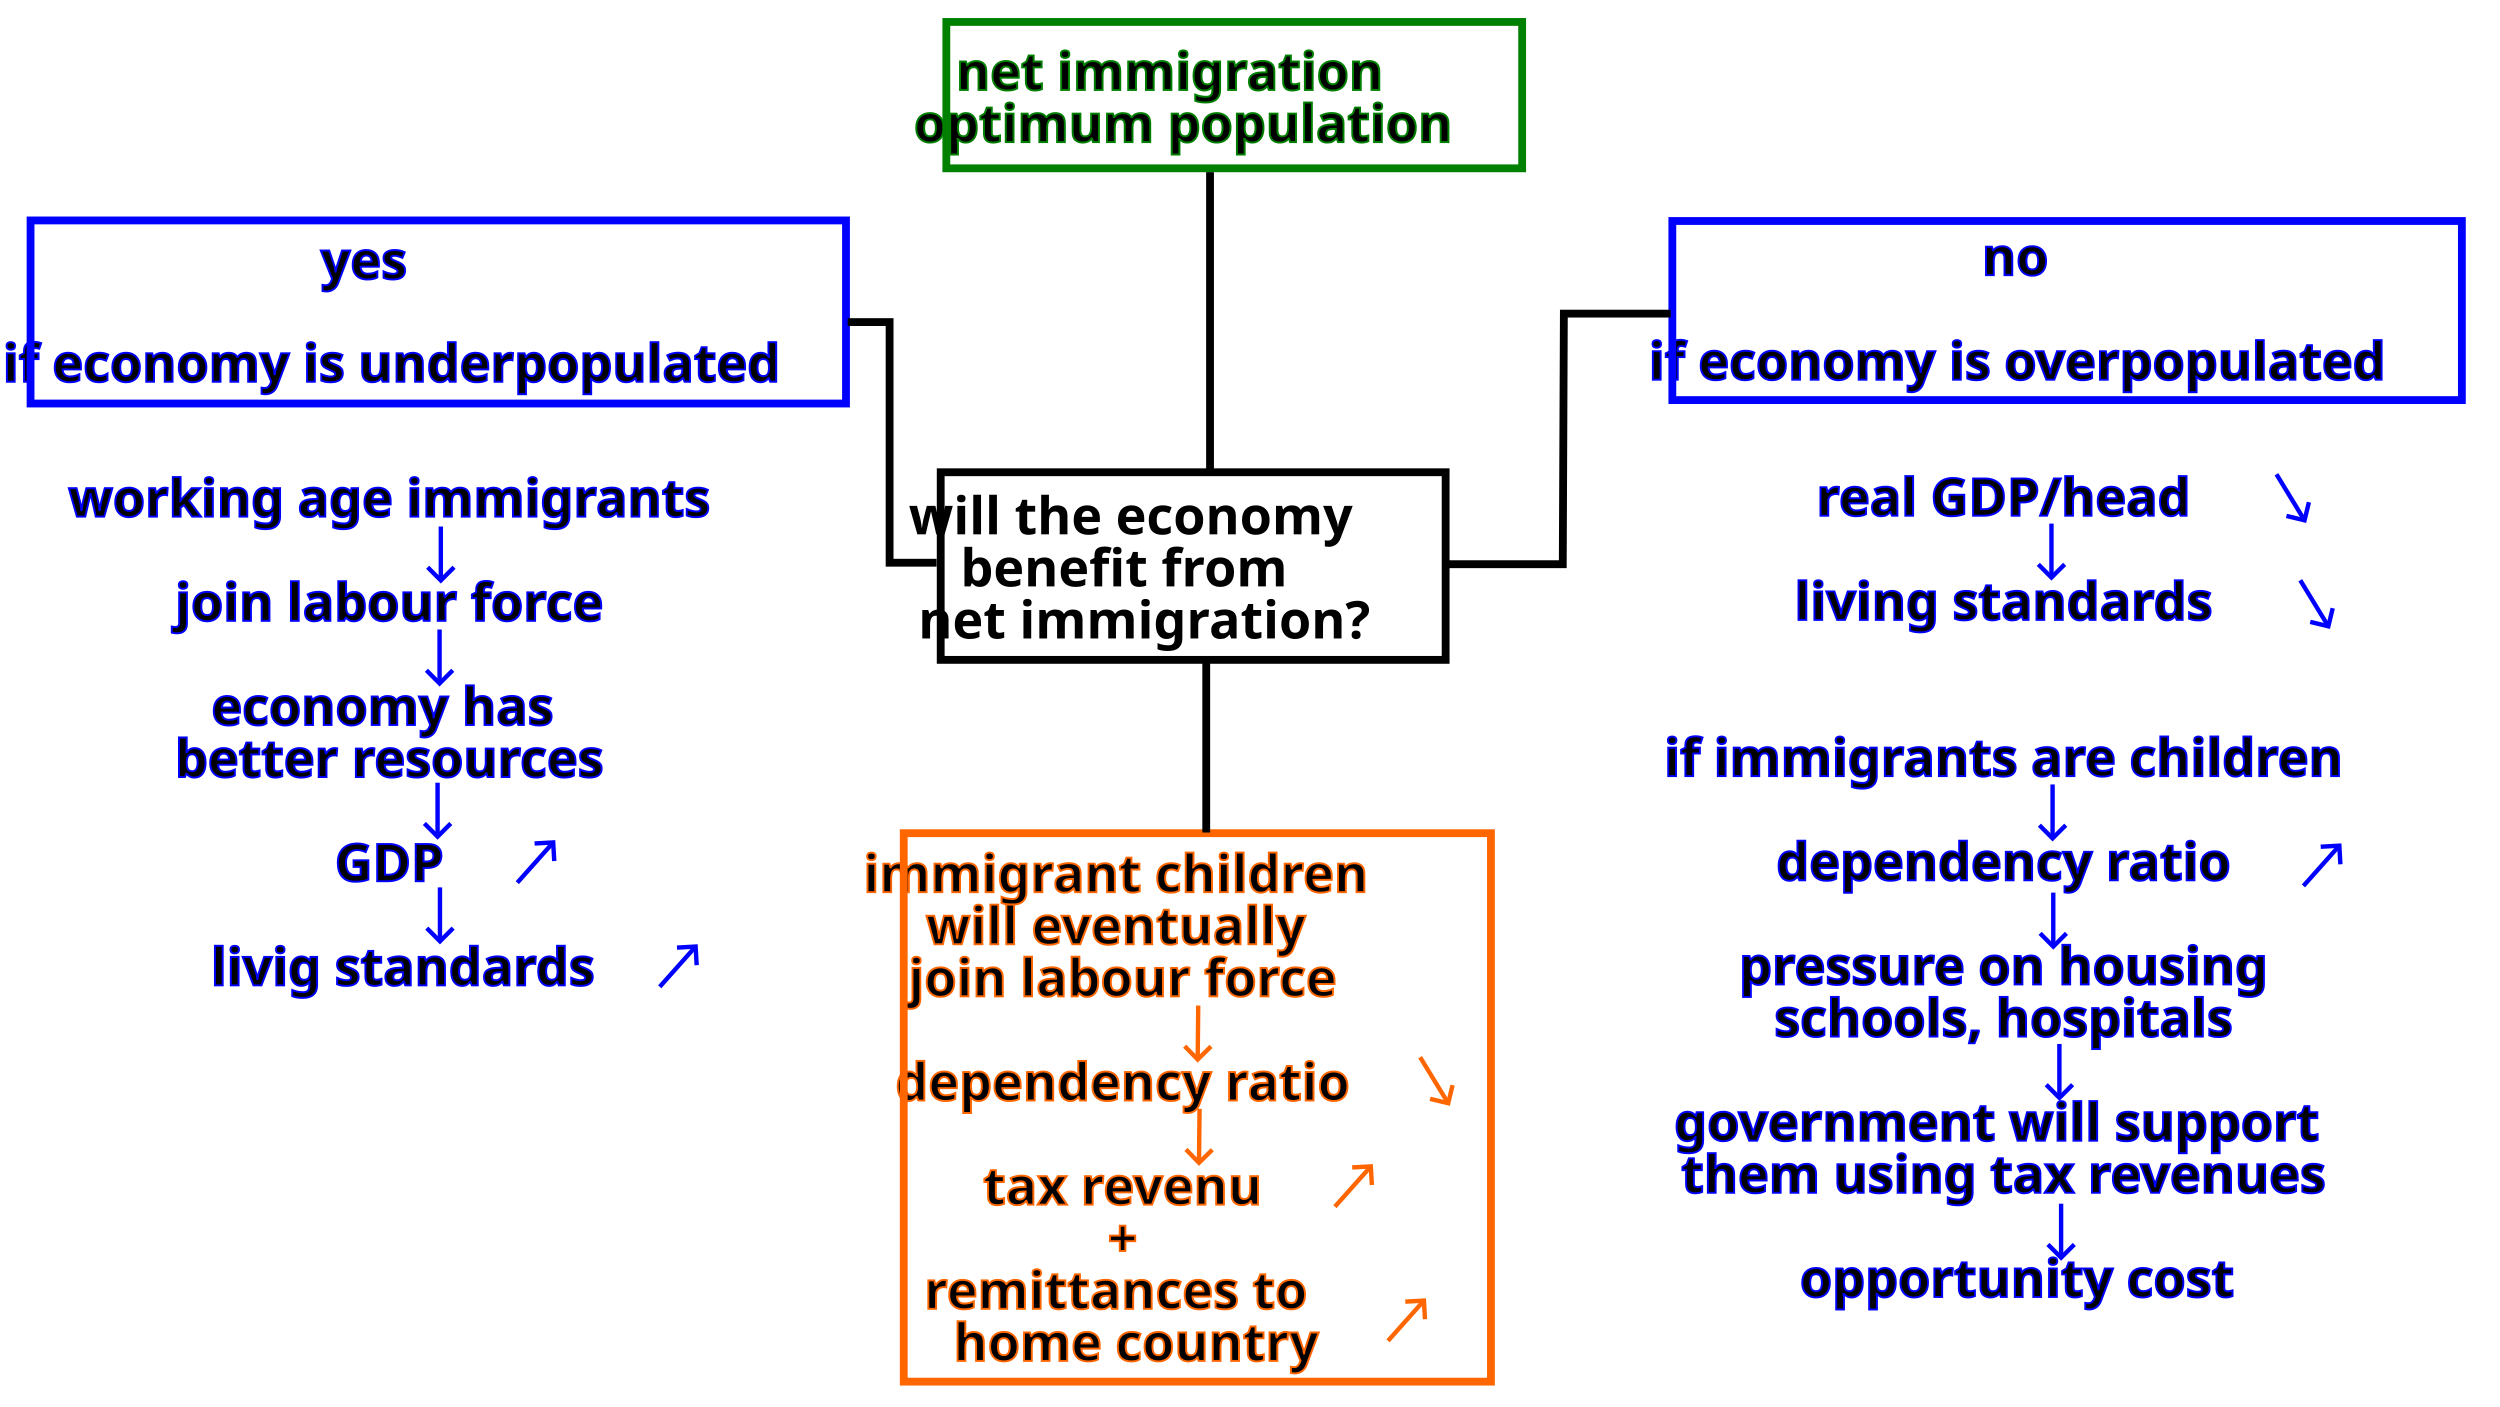
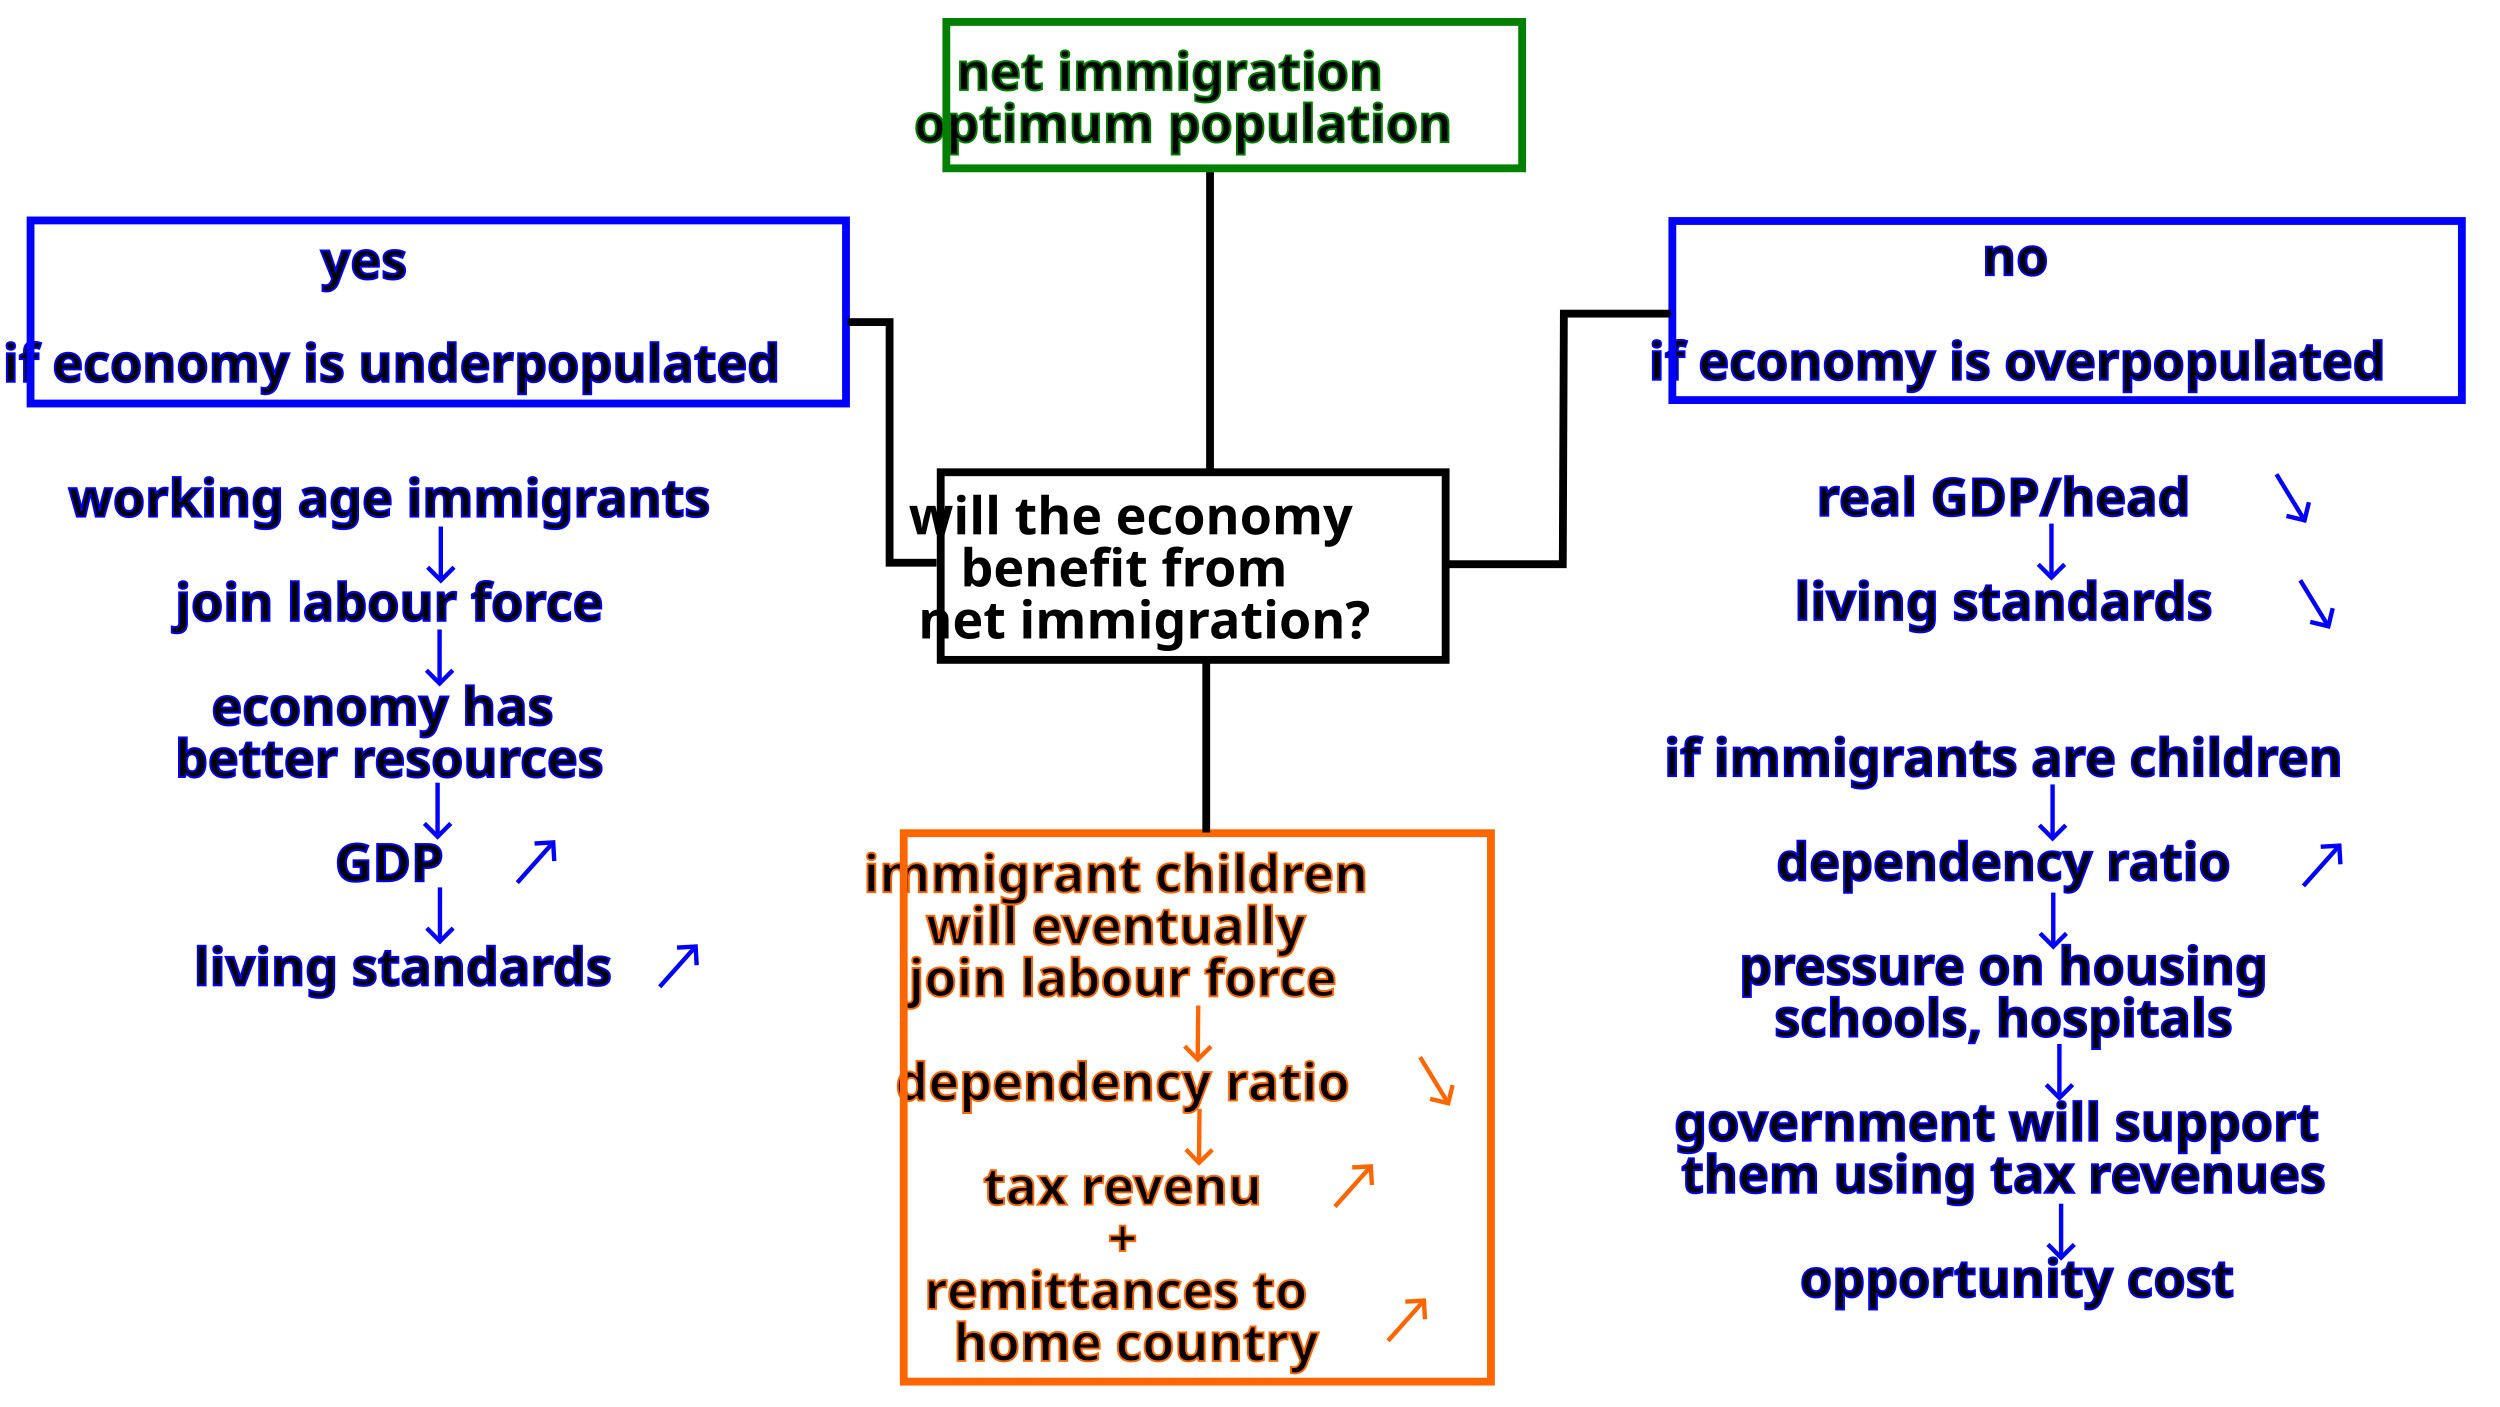
<svg xmlns="http://www.w3.org/2000/svg" width="1280" height="720" viewBox="0 0 1280 720" version="1.1" id="svg5">
  <defs id="defs2">
    <marker style="overflow:visible" id="ArrowWide" refX="0" refY="0" orient="auto-start-reverse" markerWidth="1" markerHeight="1" viewBox="0 0 1 1" preserveAspectRatio="xMidYMid">
      <path style="fill:none;stroke:context-stroke;stroke-width:1;stroke-linecap:butt" d="M 3,-3 0,0 3,3" transform="rotate(180,0.125,0)" id="path1" />
    </marker>
    <marker style="overflow:visible" id="ArrowWide-7" refX="0" refY="0" orient="auto-start-reverse" markerWidth="1" markerHeight="1" viewBox="0 0 1 1" preserveAspectRatio="xMidYMid">
      <path style="fill:none;stroke:context-stroke;stroke-width:1;stroke-linecap:butt" d="M 3,-3 0,0 3,3" transform="rotate(180,0.125,0)" id="path1-9" />
    </marker>
    <marker style="overflow:visible" id="ArrowWide-7-0" refX="0" refY="0" orient="auto-start-reverse" markerWidth="1" markerHeight="1" viewBox="0 0 1 1" preserveAspectRatio="xMidYMid">
      <path style="fill:none;stroke:context-stroke;stroke-width:1;stroke-linecap:butt" d="M 3,-3 0,0 3,3" transform="rotate(180,0.125,0)" id="path1-9-2" />
    </marker>
    <marker style="overflow:visible" id="ArrowWide-7-0-7" refX="0" refY="0" orient="auto-start-reverse" markerWidth="1" markerHeight="1" viewBox="0 0 1 1" preserveAspectRatio="xMidYMid">
      <path style="fill:none;stroke:context-stroke;stroke-width:1;stroke-linecap:butt" d="M 3,-3 0,0 3,3" transform="rotate(180,0.125,0)" id="path1-9-2-5" />
    </marker>
    <marker style="overflow:visible" id="ArrowWide-7-0-7-2" refX="0" refY="0" orient="auto-start-reverse" markerWidth="1" markerHeight="1" viewBox="0 0 1 1" preserveAspectRatio="xMidYMid">
      <path style="fill:none;stroke:context-stroke;stroke-width:1;stroke-linecap:butt" d="M 3,-3 0,0 3,3" transform="rotate(180,0.125,0)" id="path1-9-2-5-2" />
    </marker>
    <marker style="overflow:visible" id="ArrowWide-7-0-7-2-9" refX="0" refY="0" orient="auto-start-reverse" markerWidth="1" markerHeight="1" viewBox="0 0 1 1" preserveAspectRatio="xMidYMid">
      <path style="fill:none;stroke:context-stroke;stroke-width:1;stroke-linecap:butt" d="M 3,-3 0,0 3,3" transform="rotate(180,0.125,0)" id="path1-9-2-5-2-7" />
    </marker>
    <marker style="overflow:visible" id="ArrowWide-7-0-7-2-9-6" refX="0" refY="0" orient="auto-start-reverse" markerWidth="1" markerHeight="1" viewBox="0 0 1 1" preserveAspectRatio="xMidYMid">
      <path style="fill:none;stroke:context-stroke;stroke-width:1;stroke-linecap:butt" d="M 3,-3 0,0 3,3" transform="rotate(180,0.125,0)" id="path1-9-2-5-2-7-1" />
    </marker>
    <marker style="overflow:visible" id="ArrowWide-7-0-7-2-9-6-9" refX="0" refY="0" orient="auto-start-reverse" markerWidth="1" markerHeight="1" viewBox="0 0 1 1" preserveAspectRatio="xMidYMid">
      <path style="fill:none;stroke:context-stroke;stroke-width:1;stroke-linecap:butt" d="M 3,-3 0,0 3,3" transform="rotate(180,0.125,0)" id="path1-9-2-5-2-7-1-3" />
    </marker>
    <marker style="overflow:visible" id="ArrowWide-7-0-7-2-9-6-9-9" refX="0" refY="0" orient="auto-start-reverse" markerWidth="1" markerHeight="1" viewBox="0 0 1 1" preserveAspectRatio="xMidYMid">
      <path style="fill:none;stroke:context-stroke;stroke-width:1;stroke-linecap:butt" d="M 3,-3 0,0 3,3" transform="rotate(180,0.125,0)" id="path1-9-2-5-2-7-1-3-4" />
    </marker>
    <marker style="overflow:visible" id="ArrowWide-7-0-7-8" refX="0" refY="0" orient="auto-start-reverse" markerWidth="1" markerHeight="1" viewBox="0 0 1 1" preserveAspectRatio="xMidYMid">
      <path style="fill:none;stroke:context-stroke;stroke-width:1;stroke-linecap:butt" d="M 3,-3 0,0 3,3" transform="rotate(180,0.125,0)" id="path1-9-2-5-4" />
    </marker>
    <marker style="overflow:visible" id="ArrowWide-7-0-7-8-0" refX="0" refY="0" orient="auto-start-reverse" markerWidth="1" markerHeight="1" viewBox="0 0 1 1" preserveAspectRatio="xMidYMid">
      <path style="fill:none;stroke:context-stroke;stroke-width:1;stroke-linecap:butt" d="M 3,-3 0,0 3,3" transform="rotate(180,0.125,0)" id="path1-9-2-5-4-3" />
    </marker>
    <marker style="overflow:visible" id="ArrowWide-7-0-7-8-0-1" refX="0" refY="0" orient="auto-start-reverse" markerWidth="1" markerHeight="1" viewBox="0 0 1 1" preserveAspectRatio="xMidYMid">
      <path style="fill:none;stroke:context-stroke;stroke-width:1;stroke-linecap:butt" d="M 3,-3 0,0 3,3" transform="rotate(180,0.125,0)" id="path1-9-2-5-4-3-0" />
    </marker>
    <marker style="overflow:visible" id="ArrowWide-7-0-7-8-0-1-3" refX="0" refY="0" orient="auto-start-reverse" markerWidth="1" markerHeight="1" viewBox="0 0 1 1" preserveAspectRatio="xMidYMid">
      <path style="fill:none;stroke:context-stroke;stroke-width:1;stroke-linecap:butt" d="M 3,-3 0,0 3,3" transform="rotate(180,0.125,0)" id="path1-9-2-5-4-3-0-2" />
    </marker>
    <marker style="overflow:visible" id="ArrowWide-7-0-7-8-6" refX="0" refY="0" orient="auto-start-reverse" markerWidth="1" markerHeight="1" viewBox="0 0 1 1" preserveAspectRatio="xMidYMid">
      <path style="fill:none;stroke:context-stroke;stroke-width:1;stroke-linecap:butt" d="M 3,-3 0,0 3,3" transform="rotate(180,0.125,0)" id="path1-9-2-5-4-1" />
    </marker>
    <marker style="overflow:visible" id="ArrowWide-7-0-7-8-0-1-3-5" refX="0" refY="0" orient="auto-start-reverse" markerWidth="1" markerHeight="1" viewBox="0 0 1 1" preserveAspectRatio="xMidYMid">
      <path style="fill:none;stroke:context-stroke;stroke-width:1;stroke-linecap:butt" d="M 3,-3 0,0 3,3" transform="rotate(180,0.125,0)" id="path1-9-2-5-4-3-0-2-4" />
    </marker>
    <marker style="overflow:visible" id="ArrowWide-7-0-7-8-6-6" refX="0" refY="0" orient="auto-start-reverse" markerWidth="1" markerHeight="1" viewBox="0 0 1 1" preserveAspectRatio="xMidYMid">
      <path style="fill:none;stroke:context-stroke;stroke-width:1;stroke-linecap:butt" d="M 3,-3 0,0 3,3" transform="rotate(180,0.125,0)" id="path1-9-2-5-4-1-5" />
    </marker>
    <marker style="overflow:visible" id="ArrowWide-7-0-7-8-6-6-9" refX="0" refY="0" orient="auto-start-reverse" markerWidth="1" markerHeight="1" viewBox="0 0 1 1" preserveAspectRatio="xMidYMid">
      <path style="fill:none;stroke:context-stroke;stroke-width:1;stroke-linecap:butt" d="M 3,-3 0,0 3,3" transform="rotate(180,0.125,0)" id="path1-9-2-5-4-1-5-3" />
    </marker>
    <marker style="overflow:visible" id="ArrowWide-7-0-7-8-0-1-3-5-3" refX="0" refY="0" orient="auto-start-reverse" markerWidth="1" markerHeight="1" viewBox="0 0 1 1" preserveAspectRatio="xMidYMid">
      <path style="fill:none;stroke:context-stroke;stroke-width:1;stroke-linecap:butt" d="M 3,-3 0,0 3,3" transform="rotate(180,0.125,0)" id="path1-9-2-5-4-3-0-2-4-0" />
    </marker>
    <marker style="overflow:visible" id="ArrowWide-7-0-7-8-0-1-3-5-3-8" refX="0" refY="0" orient="auto-start-reverse" markerWidth="1" markerHeight="1" viewBox="0 0 1 1" preserveAspectRatio="xMidYMid">
      <path style="fill:none;stroke:context-stroke;stroke-width:1;stroke-linecap:butt" d="M 3,-3 0,0 3,3" transform="rotate(180,0.125,0)" id="path1-9-2-5-4-3-0-2-4-0-6" />
    </marker>
  </defs>
  <g id="layer1">
    <g id="g480-9" transform="translate(94.61811,-215.586)">
      <text xml:space="preserve" style="font-style:normal;font-variant:normal;font-weight:normal;font-stretch:normal;font-size:26.667px;line-height:1;font-family:sans-serif;-inkscape-font-specification:'sans-serif, Normal';font-variant-ligatures:normal;font-variant-caps:normal;font-variant-numeric:normal;font-variant-east-asian:normal;text-align:center;letter-spacing:0px;word-spacing:0px;text-anchor:middle;stroke:#008000;stroke-opacity:1" x="535.404" y="261.651" id="text478-6-4">
        <tspan id="tspan476-1-2" x="535.404" y="261.651" style="font-weight:bold;font-size:26.667px;text-align:center;baseline-shift:baseline;text-anchor:middle;fill:#000000;fill-opacity:1;stroke:#008000;stroke-opacity:1">net immigration</tspan>
        <tspan x="535.404" y="288.318" style="font-weight:bold;font-size:26.667px;text-align:center;baseline-shift:baseline;text-anchor:middle;fill:#000000;fill-opacity:1;stroke:#008000;stroke-opacity:1" id="tspan1">optimum population</tspan>
      </text>
      <text xml:space="preserve" style="font-style:normal;font-variant:normal;font-weight:normal;font-stretch:normal;font-size:26.667px;line-height:1;font-family:sans-serif;-inkscape-font-specification:'sans-serif, Normal';font-variant-ligatures:normal;font-variant-caps:normal;font-variant-numeric:normal;font-variant-east-asian:normal;text-align:center;letter-spacing:0px;word-spacing:0px;text-anchor:middle;stroke:#0000ff;stroke-opacity:1" x="115.961" y="358.422" id="text478-6-4-6">
        <tspan x="115.961" y="358.422" style="font-weight:bold;font-size:26.667px;text-align:center;baseline-shift:baseline;text-anchor:middle;fill:#000000;fill-opacity:1;stroke:#0000ff;stroke-opacity:1" id="tspan2">yes</tspan>
      </text>
      <text xml:space="preserve" style="font-style:normal;font-variant:normal;font-weight:normal;font-stretch:normal;font-size:26.667px;line-height:1;font-family:sans-serif;-inkscape-font-specification:'sans-serif, Normal';font-variant-ligatures:normal;font-variant-caps:normal;font-variant-numeric:normal;font-variant-east-asian:normal;text-align:center;letter-spacing:0px;word-spacing:0px;text-anchor:middle" x="515.515" y="489.15" id="text478-6-4-6-7">
        <tspan x="515.515" y="489.15" style="font-weight:bold;font-size:26.667px;text-align:center;baseline-shift:baseline;text-anchor:middle;fill:#000000;fill-opacity:1" id="tspan2-5">will the economy</tspan>
        <tspan x="515.515" y="515.817" style="font-weight:bold;font-size:26.667px;text-align:center;baseline-shift:baseline;text-anchor:middle;fill:#000000;fill-opacity:1" id="tspan3">benefit from </tspan>
        <tspan x="515.515" y="542.484" style="font-weight:bold;font-size:26.667px;text-align:center;baseline-shift:baseline;text-anchor:middle;fill:#000000;fill-opacity:1" id="tspan4">net immigration?</tspan>
      </text>
      <text xml:space="preserve" style="font-style:normal;font-variant:normal;font-weight:normal;font-stretch:normal;font-size:26.667px;line-height:1;font-family:sans-serif;-inkscape-font-specification:'sans-serif, Normal';font-variant-ligatures:normal;font-variant-caps:normal;font-variant-numeric:normal;font-variant-east-asian:normal;text-align:center;letter-spacing:0px;word-spacing:0px;text-anchor:middle;stroke:#0000ff;stroke-opacity:1" x="130.12" y="411.032" id="text478-6-4-6-7-3">
        <tspan x="130.12" y="411.032" style="font-weight:bold;font-size:26.667px;text-align:center;baseline-shift:baseline;text-anchor:middle;fill:#000000;fill-opacity:1;stroke:#0000ff;stroke-opacity:1" id="tspan4-2">if economy is underpopulated</tspan>
      </text>
      <text xml:space="preserve" style="font-style:normal;font-variant:normal;font-weight:normal;font-stretch:normal;font-size:26.667px;line-height:1;font-family:sans-serif;-inkscape-font-specification:'sans-serif, Normal';font-variant-ligatures:normal;font-variant-caps:normal;font-variant-numeric:normal;font-variant-east-asian:normal;text-align:center;letter-spacing:0px;word-spacing:0px;text-anchor:middle;stroke:#0000ff;stroke-opacity:1" x="135.889" y="480.1" id="text478-6-4-6-7-3-2">
        <tspan x="135.889" y="480.1" style="font-weight:bold;font-size:26.667px;text-align:center;baseline-shift:baseline;text-anchor:middle;fill:#000000;fill-opacity:1;stroke:#0000ff;stroke-opacity:1" id="tspan4-2-7">working age immigrants</tspan>
        <tspan x="135.889" y="506.767" style="font-weight:bold;font-size:26.667px;text-align:center;baseline-shift:baseline;text-anchor:middle;fill:#000000;fill-opacity:1;stroke:#0000ff;stroke-opacity:1" id="tspan6" />
        <tspan x="135.889" y="533.434" style="font-weight:bold;font-size:26.667px;text-align:center;baseline-shift:baseline;text-anchor:middle;fill:#000000;fill-opacity:1;stroke:#0000ff;stroke-opacity:1" id="tspan7">join labour force</tspan>
        <tspan x="135.889" y="560.101" style="font-weight:bold;font-size:26.667px;text-align:center;baseline-shift:baseline;text-anchor:middle;fill:#000000;fill-opacity:1;stroke:#0000ff;stroke-opacity:1" id="tspan8" />
        <tspan x="135.889" y="586.767" style="font-weight:bold;font-size:26.667px;text-align:center;baseline-shift:baseline;text-anchor:middle;fill:#000000;fill-opacity:1;stroke:#0000ff;stroke-opacity:1" id="tspan9">economy has </tspan>
        <tspan x="135.889" y="613.434" style="font-weight:bold;font-size:26.667px;text-align:center;baseline-shift:baseline;text-anchor:middle;fill:#000000;fill-opacity:1;stroke:#0000ff;stroke-opacity:1" id="tspan10">better resources</tspan>
        <tspan x="135.889" y="640.101" style="font-weight:bold;font-size:26.667px;text-align:center;baseline-shift:baseline;text-anchor:middle;fill:#000000;fill-opacity:1;stroke:#0000ff;stroke-opacity:1" id="tspan11" />
        <tspan x="135.889" y="666.767" style="font-weight:bold;font-size:26.667px;text-align:center;baseline-shift:baseline;text-anchor:middle;fill:#000000;fill-opacity:1;stroke:#0000ff;stroke-opacity:1" id="tspan12">GDP</tspan>
        <tspan x="135.889" y="693.434" style="font-weight:bold;font-size:26.667px;text-align:center;baseline-shift:baseline;text-anchor:middle;fill:#000000;fill-opacity:1;stroke:#0000ff;stroke-opacity:1" id="tspan13" />
-         <tspan x="135.889" y="720.101" style="font-weight:bold;font-size:26.667px;text-align:center;baseline-shift:baseline;text-anchor:middle;fill:#000000;fill-opacity:1;stroke:#0000ff;stroke-opacity:1" id="tspan14">livig standards</tspan>
+         <tspan x="135.889" y="720.101" style="font-weight:bold;font-size:26.667px;text-align:center;baseline-shift:baseline;text-anchor:middle;fill:#000000;fill-opacity:1;stroke:#0000ff;stroke-opacity:1" id="tspan14">living standards</tspan>
      </text>
      <text xml:space="preserve" style="font-style:normal;font-variant:normal;font-weight:normal;font-stretch:normal;font-size:26.667px;line-height:1;font-family:sans-serif;-inkscape-font-specification:'sans-serif, Normal';font-variant-ligatures:normal;font-variant-caps:normal;font-variant-numeric:normal;font-variant-east-asian:normal;text-align:center;letter-spacing:0px;word-spacing:0px;text-anchor:middle;stroke:#0000ff;stroke-opacity:1" x="962.475" y="409.986" id="text478-6-4-6-7-3-9">
        <tspan x="962.475" y="409.986" style="font-weight:bold;font-size:26.667px;text-align:center;baseline-shift:baseline;text-anchor:middle;fill:#000000;fill-opacity:1;stroke:#0000ff;stroke-opacity:1" id="tspan4-2-1">if economy is overpopulated</tspan>
      </text>
      <text xml:space="preserve" style="font-style:normal;font-variant:normal;font-weight:normal;font-stretch:normal;font-size:26.667px;line-height:1;font-family:sans-serif;-inkscape-font-specification:'sans-serif, Normal';font-variant-ligatures:normal;font-variant-caps:normal;font-variant-numeric:normal;font-variant-east-asian:normal;text-align:center;letter-spacing:0px;word-spacing:0px;text-anchor:middle;stroke:#0000ff;stroke-opacity:1" x="962.381" y="479.619" id="text478-6-4-6-7-3-9-0">
        <tspan x="962.381" y="479.619" style="font-weight:bold;font-size:26.667px;text-align:center;baseline-shift:baseline;text-anchor:middle;fill:#000000;fill-opacity:1;stroke:#0000ff;stroke-opacity:1" id="tspan4-2-1-9">real GDP/head</tspan>
        <tspan x="962.381" y="506.286" style="font-weight:bold;font-size:26.667px;text-align:center;baseline-shift:baseline;text-anchor:middle;fill:#000000;fill-opacity:1;stroke:#0000ff;stroke-opacity:1" id="tspan15" />
        <tspan x="962.381" y="532.953" style="font-weight:bold;font-size:26.667px;text-align:center;baseline-shift:baseline;text-anchor:middle;fill:#000000;fill-opacity:1;stroke:#0000ff;stroke-opacity:1" id="tspan16">living standards</tspan>
        <tspan x="962.381" y="559.619" style="font-weight:bold;font-size:26.667px;text-align:center;baseline-shift:baseline;text-anchor:middle;fill:#000000;fill-opacity:1;stroke:#0000ff;stroke-opacity:1" id="tspan17" />
        <tspan x="962.381" y="586.286" style="font-weight:bold;font-size:26.667px;text-align:center;baseline-shift:baseline;text-anchor:middle;fill:#000000;fill-opacity:1;stroke:#0000ff;stroke-opacity:1" id="tspan18" />
        <tspan x="962.381" y="612.953" style="font-weight:bold;font-size:26.667px;text-align:center;baseline-shift:baseline;text-anchor:middle;fill:#000000;fill-opacity:1;stroke:#0000ff;stroke-opacity:1" id="tspan19">if immigrants are children</tspan>
        <tspan x="962.381" y="639.62" style="font-weight:bold;font-size:26.667px;text-align:center;baseline-shift:baseline;text-anchor:middle;fill:#000000;fill-opacity:1;stroke:#0000ff;stroke-opacity:1" id="tspan20" />
        <tspan x="962.381" y="666.286" style="font-weight:bold;font-size:26.667px;text-align:center;baseline-shift:baseline;text-anchor:middle;fill:#000000;fill-opacity:1;stroke:#0000ff;stroke-opacity:1" id="tspan21">dependency ratio</tspan>
        <tspan x="962.381" y="692.953" style="font-weight:bold;font-size:26.667px;text-align:center;baseline-shift:baseline;text-anchor:middle;fill:#000000;fill-opacity:1;stroke:#0000ff;stroke-opacity:1" id="tspan22" />
        <tspan x="962.381" y="719.62" style="font-weight:bold;font-size:26.667px;text-align:center;baseline-shift:baseline;text-anchor:middle;fill:#000000;fill-opacity:1;stroke:#0000ff;stroke-opacity:1" id="tspan23">pressure on housing</tspan>
        <tspan x="962.381" y="746.286" style="font-weight:bold;font-size:26.667px;text-align:center;baseline-shift:baseline;text-anchor:middle;fill:#000000;fill-opacity:1;stroke:#0000ff;stroke-opacity:1" id="tspan24">schools, hospitals</tspan>
        <tspan x="962.381" y="772.953" style="font-weight:bold;font-size:26.667px;text-align:center;baseline-shift:baseline;text-anchor:middle;fill:#000000;fill-opacity:1;stroke:#0000ff;stroke-opacity:1" id="tspan25" />
        <tspan x="962.381" y="799.62" style="font-weight:bold;font-size:26.667px;text-align:center;baseline-shift:baseline;text-anchor:middle;fill:#000000;fill-opacity:1;stroke:#0000ff;stroke-opacity:1" id="tspan26">government will support </tspan>
        <tspan x="962.381" y="826.286" style="font-weight:bold;font-size:26.667px;text-align:center;baseline-shift:baseline;text-anchor:middle;fill:#000000;fill-opacity:1;stroke:#0000ff;stroke-opacity:1" id="tspan27">them using tax revenues</tspan>
        <tspan x="962.381" y="852.953" style="font-weight:bold;font-size:26.667px;text-align:center;baseline-shift:baseline;text-anchor:middle;fill:#000000;fill-opacity:1;stroke:#0000ff;stroke-opacity:1" id="tspan29" />
        <tspan x="962.381" y="879.62" style="font-weight:bold;font-size:26.667px;text-align:center;baseline-shift:baseline;text-anchor:middle;fill:#000000;fill-opacity:1;stroke:#0000ff;stroke-opacity:1" id="tspan30">opportunity cost</tspan>
      </text>
      <text xml:space="preserve" style="font-style:normal;font-variant:normal;font-weight:normal;font-stretch:normal;font-size:26.667px;line-height:1;font-family:sans-serif;-inkscape-font-specification:'sans-serif, Normal';font-variant-ligatures:normal;font-variant-caps:normal;font-variant-numeric:normal;font-variant-east-asian:normal;text-align:center;letter-spacing:0px;word-spacing:0px;text-anchor:middle;stroke:#0000ff;stroke-opacity:1" x="961.427" y="356.478" id="text478-6-4-6-3">
        <tspan x="961.427" y="356.478" style="font-weight:bold;font-size:26.667px;text-align:center;baseline-shift:baseline;text-anchor:middle;fill:#000000;fill-opacity:1;stroke:#0000ff;stroke-opacity:1" id="tspan2-6">no</tspan>
      </text>
      <text xml:space="preserve" style="font-style:normal;font-variant:normal;font-weight:normal;font-stretch:normal;font-size:26.667px;line-height:1;font-family:sans-serif;-inkscape-font-specification:'sans-serif, Normal';font-variant-ligatures:normal;font-variant-caps:normal;font-variant-numeric:normal;font-variant-east-asian:normal;text-align:center;letter-spacing:0px;word-spacing:0px;text-anchor:middle;stroke:#ff6600;stroke-opacity:1" x="511.359" y="672.368" id="text478-6-4-6-3-1">
        <tspan x="511.359" y="672.368" style="font-weight:bold;font-size:26.667px;text-align:center;baseline-shift:baseline;text-anchor:middle;fill:#000000;fill-opacity:1;stroke:#ff6600;stroke-opacity:1" id="tspan2-6-8">immigrant children </tspan>
        <tspan x="511.359" y="699.034" style="font-weight:bold;font-size:26.667px;text-align:center;baseline-shift:baseline;text-anchor:middle;fill:#000000;fill-opacity:1;stroke:#ff6600;stroke-opacity:1" id="tspan31">will eventually </tspan>
        <tspan x="511.359" y="725.701" style="font-weight:bold;font-size:26.667px;text-align:center;baseline-shift:baseline;text-anchor:middle;fill:#000000;fill-opacity:1;stroke:#ff6600;stroke-opacity:1" id="tspan32">join labour force</tspan>
        <tspan x="511.359" y="752.368" style="font-weight:bold;font-size:26.667px;text-align:center;baseline-shift:baseline;text-anchor:middle;fill:#000000;fill-opacity:1;stroke:#ff6600;stroke-opacity:1" id="tspan33" />
        <tspan x="511.359" y="779.034" style="font-weight:bold;font-size:26.667px;text-align:center;baseline-shift:baseline;text-anchor:middle;fill:#000000;fill-opacity:1;stroke:#ff6600;stroke-opacity:1" id="tspan34">dependency ratio</tspan>
        <tspan x="511.359" y="805.701" style="font-weight:bold;font-size:26.667px;text-align:center;baseline-shift:baseline;text-anchor:middle;fill:#000000;fill-opacity:1;stroke:#ff6600;stroke-opacity:1" id="tspan35" />
        <tspan x="511.359" y="832.368" style="font-weight:bold;font-size:26.667px;text-align:center;baseline-shift:baseline;text-anchor:middle;fill:#000000;fill-opacity:1;stroke:#ff6600;stroke-opacity:1" id="tspan36">tax revenu</tspan>
        <tspan x="511.359" y="859.035" style="font-weight:bold;font-size:26.667px;text-align:center;baseline-shift:baseline;text-anchor:middle;fill:#000000;fill-opacity:1;stroke:#ff6600;stroke-opacity:1" id="tspan37">+</tspan>
        <tspan x="511.359" y="885.701" style="font-weight:bold;font-size:26.667px;text-align:center;baseline-shift:baseline;text-anchor:middle;fill:#000000;fill-opacity:1;stroke:#ff6600;stroke-opacity:1" id="tspan38">remittances to </tspan>
        <tspan x="511.359" y="912.368" style="font-weight:bold;font-size:26.667px;text-align:center;baseline-shift:baseline;text-anchor:middle;fill:#000000;fill-opacity:1;stroke:#ff6600;stroke-opacity:1" id="tspan39">home country</tspan>
      </text>
      <rect style="fill:none;stroke:#000000;stroke-width:4;stroke-dasharray:none" id="rect39" width="258.53" height="96.06" x="387.019" y="457.379" />
      <rect style="fill:none;stroke:#ff6600;stroke-width:4;stroke-dasharray:none;stroke-opacity:1" id="rect40" width="300.646" height="280.811" x="368.095" y="642.177" />
      <rect style="fill:none;stroke:#0000ff;stroke-width:4;stroke-dasharray:none;stroke-opacity:1" id="rect41" width="417.51" height="93.736" x="-78.977" y="328.453" />
      <rect style="fill:none;stroke:#0000ff;stroke-width:4;stroke-dasharray:none;stroke-opacity:1" id="rect42" width="404.241" height="91.692" x="761.618" y="328.738" />
      <rect style="fill:none;stroke:#008000;stroke-width:4;stroke-dasharray:none;stroke-opacity:1" id="rect43" width="294.821" height="74.944" x="389.904" y="226.817" />
      <path style="fill:none;stroke:#000000;stroke-width:4;stroke-dasharray:none" d="M 524.92,303.734 V 455.783" id="path43" />
      <path style="fill:none;stroke:#000000;stroke-width:4;stroke-dasharray:none" d="m 645.909,504.456 h 59.61 l 0.561,-128.301 h 54.712" id="path44" />
      <path style="fill:none;stroke:#000000;stroke-width:4;stroke-dasharray:none" d="M 384.922,503.704 H 360.856 V 380.496 h -21.466" id="path45" />
      <path style="fill:none;stroke:#000000;stroke-width:4;stroke-dasharray:none" d="m 522.976,554.408 v 87.419" id="path46" />
      <path style="fill:none;stroke:#0000ff;stroke-width:2.25;stroke-dasharray:none;marker-end:url(#ArrowWide);stroke-opacity:1" d="m 131.083,485.166 v 27.046" id="path47" />
      <path style="fill:none;stroke:#0000ff;stroke-width:2.25;stroke-dasharray:none;marker-end:url(#ArrowWide-7);stroke-opacity:1" d="m 130.442,537.893 v 27.046" id="path47-2" />
      <path style="fill:none;stroke:#0000ff;stroke-width:2.25;stroke-dasharray:none;marker-end:url(#ArrowWide-7-0);stroke-opacity:1" d="m 129.417,616.329 v 27.046" id="path47-2-3" />
      <path style="fill:none;stroke:#0000ff;stroke-width:2.25;stroke-dasharray:none;marker-end:url(#ArrowWide-7-0-7);stroke-opacity:1" d="m 130.639,669.923 v 27.046" id="path47-2-3-9" />
      <path style="fill:none;stroke:#0000ff;stroke-width:2.25;stroke-dasharray:none;marker-end:url(#ArrowWide-7-0-7-8);stroke-opacity:1" d="m 170.236,667.514 18.005,-20.183" id="path47-2-3-9-5" />
      <path style="fill:none;stroke:#0000ff;stroke-width:2.25;stroke-dasharray:none;marker-end:url(#ArrowWide-7-0-7-8-6);stroke-opacity:1" d="m 1084.738,669.176 18.005,-20.183" id="path47-2-3-9-5-5" />
      <path style="fill:none;stroke:#ff6600;stroke-width:2.25;stroke-dasharray:none;marker-end:url(#ArrowWide-7-0-7-8-6-6);stroke-opacity:1" d="m 588.86,833.387 18.005,-20.183" id="path47-2-3-9-5-5-6" />
      <path style="fill:none;stroke:#ff6600;stroke-width:2.25;stroke-dasharray:none;marker-end:url(#ArrowWide-7-0-7-8-6-6-9);stroke-opacity:1" d="m 616.049,902.094 18.005,-20.183" id="path47-2-3-9-5-5-6-7" />
      <path style="fill:none;stroke:#0000ff;stroke-width:2.25;stroke-dasharray:none;marker-end:url(#ArrowWide-7-0-7-8-0);stroke-opacity:1" d="m 243.155,720.827 18.005,-20.183" id="path47-2-3-9-5-6" />
      <path style="fill:none;stroke:#0000ff;stroke-width:2.25;stroke-dasharray:none;marker-end:url(#ArrowWide-7-0-7-8-0-1);stroke-opacity:1" d="m 1070.926,458.415 14.083,23.09" id="path47-2-3-9-5-6-6" />
      <path style="fill:none;stroke:#0000ff;stroke-width:2.25;stroke-dasharray:none;marker-end:url(#ArrowWide-7-0-7-8-0-1-3);stroke-opacity:1" d="m 1083.113,512.675 14.083,23.09" id="path47-2-3-9-5-6-6-0" />
      <path style="fill:none;stroke:#ff6600;stroke-width:2.25;stroke-dasharray:none;marker-end:url(#ArrowWide-7-0-7-8-0-1-3-5);stroke-opacity:1" d="m 632.484,756.87 14.083,23.09" id="path47-2-3-9-5-6-6-0-7" />
      <path style="fill:none;stroke:#ff6600;stroke-width:2.25;stroke-dasharray:none;stroke-opacity:1;marker-end:url(#ArrowWide-7-0-7-8-0-1-3-5-3)" d="m 518.879,730.428 -0.273,27.045" id="path47-2-3-9-5-6-6-0-7-7" />
      <path style="fill:none;stroke:#ff6600;stroke-width:2.25;stroke-dasharray:none;stroke-opacity:1;marker-end:url(#ArrowWide-7-0-7-8-0-1-3-5-3-8)" d="m 519.545,783.313 -0.273,27.045" id="path47-2-3-9-5-6-6-0-7-7-8" />
      <path style="fill:none;stroke:#0000ff;stroke-width:2.25;stroke-dasharray:none;marker-end:url(#ArrowWide-7-0-7-2);stroke-opacity:1" d="m 955.728,483.665 v 27.046" id="path47-2-3-9-8" />
      <path style="fill:none;stroke:#0000ff;stroke-width:2.25;stroke-dasharray:none;marker-end:url(#ArrowWide-7-0-7-2-9);stroke-opacity:1" d="m 956.3,617.223 v 27.046" id="path47-2-3-9-8-3" />
      <path style="fill:none;stroke:#0000ff;stroke-width:2.25;stroke-dasharray:none;marker-end:url(#ArrowWide-7-0-7-2-9-6);stroke-opacity:1" d="m 956.657,672.606 v 27.046" id="path47-2-3-9-8-3-2" />
      <path style="fill:none;stroke:#0000ff;stroke-width:2.25;stroke-dasharray:none;marker-end:url(#ArrowWide-7-0-7-2-9-6-9);stroke-opacity:1" d="m 959.792,750.087 v 27.046" id="path47-2-3-9-8-3-2-1" />
      <path style="fill:none;stroke:#0000ff;stroke-width:2.25;stroke-dasharray:none;marker-end:url(#ArrowWide-7-0-7-2-9-6-9-9);stroke-opacity:1" d="m 960.665,831.89 v 27.046" id="path47-2-3-9-8-3-2-1-7" />
    </g>
  </g>
  <g id="layer2" />
</svg>
